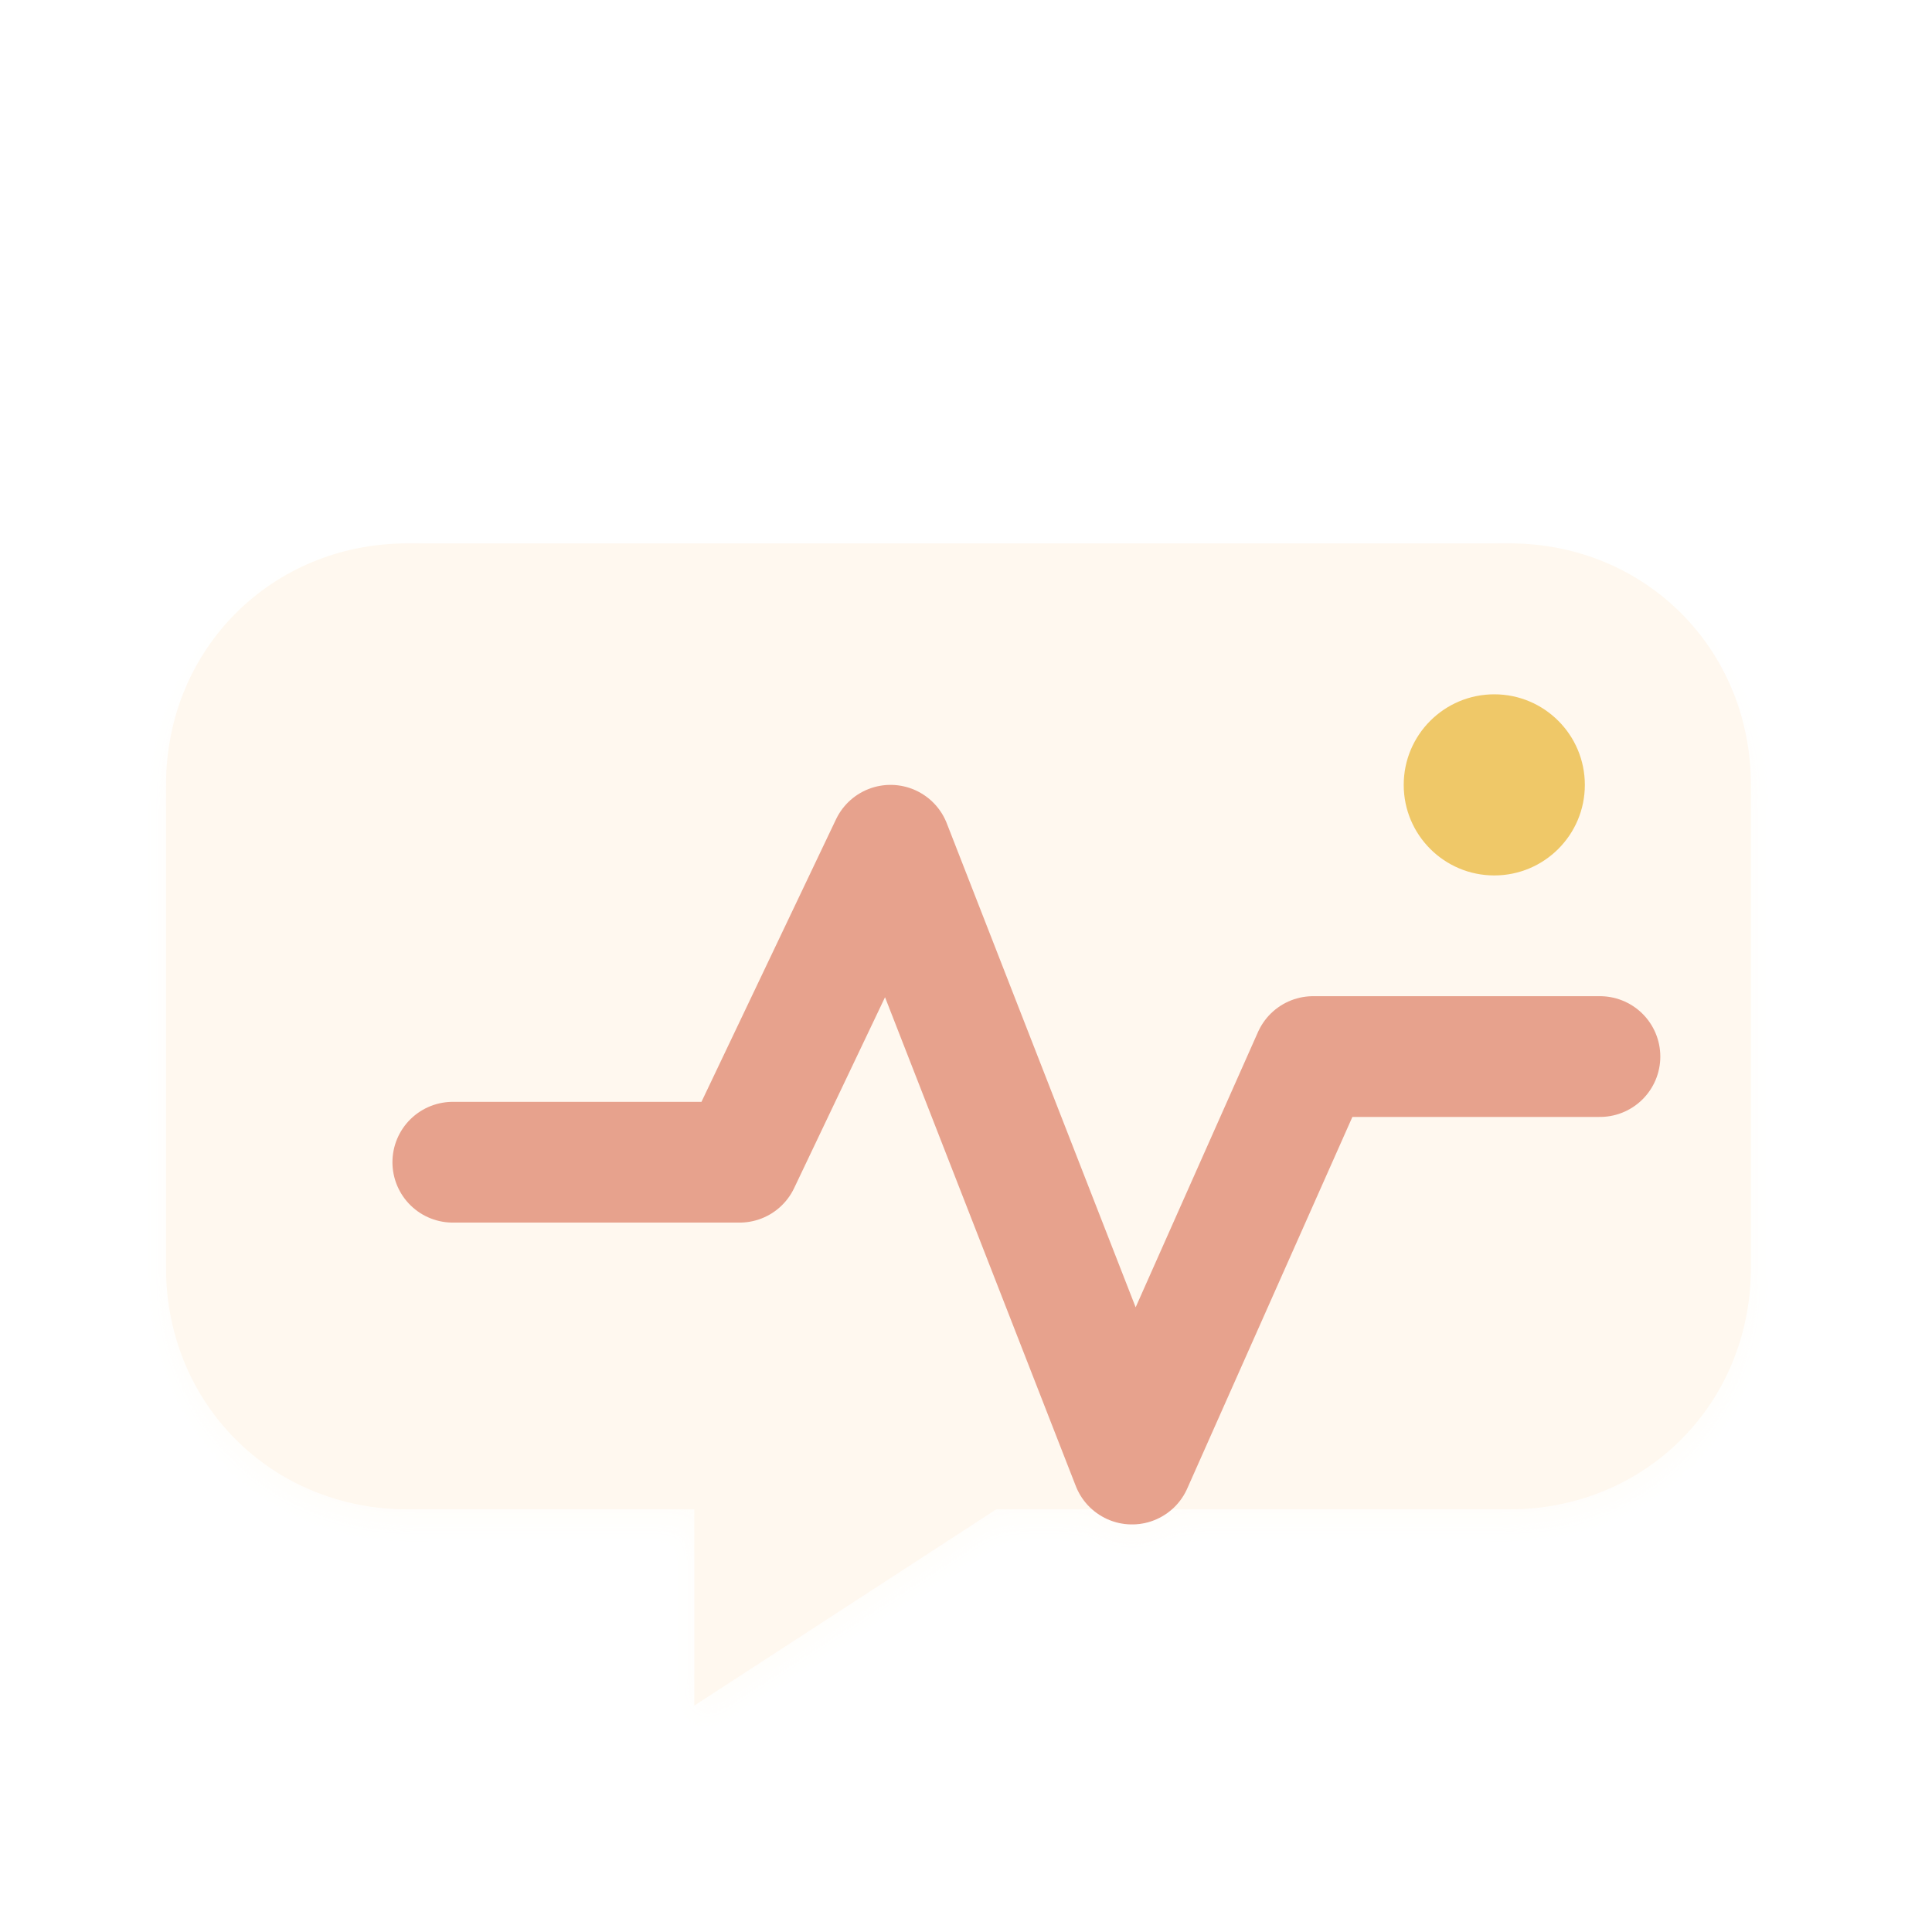
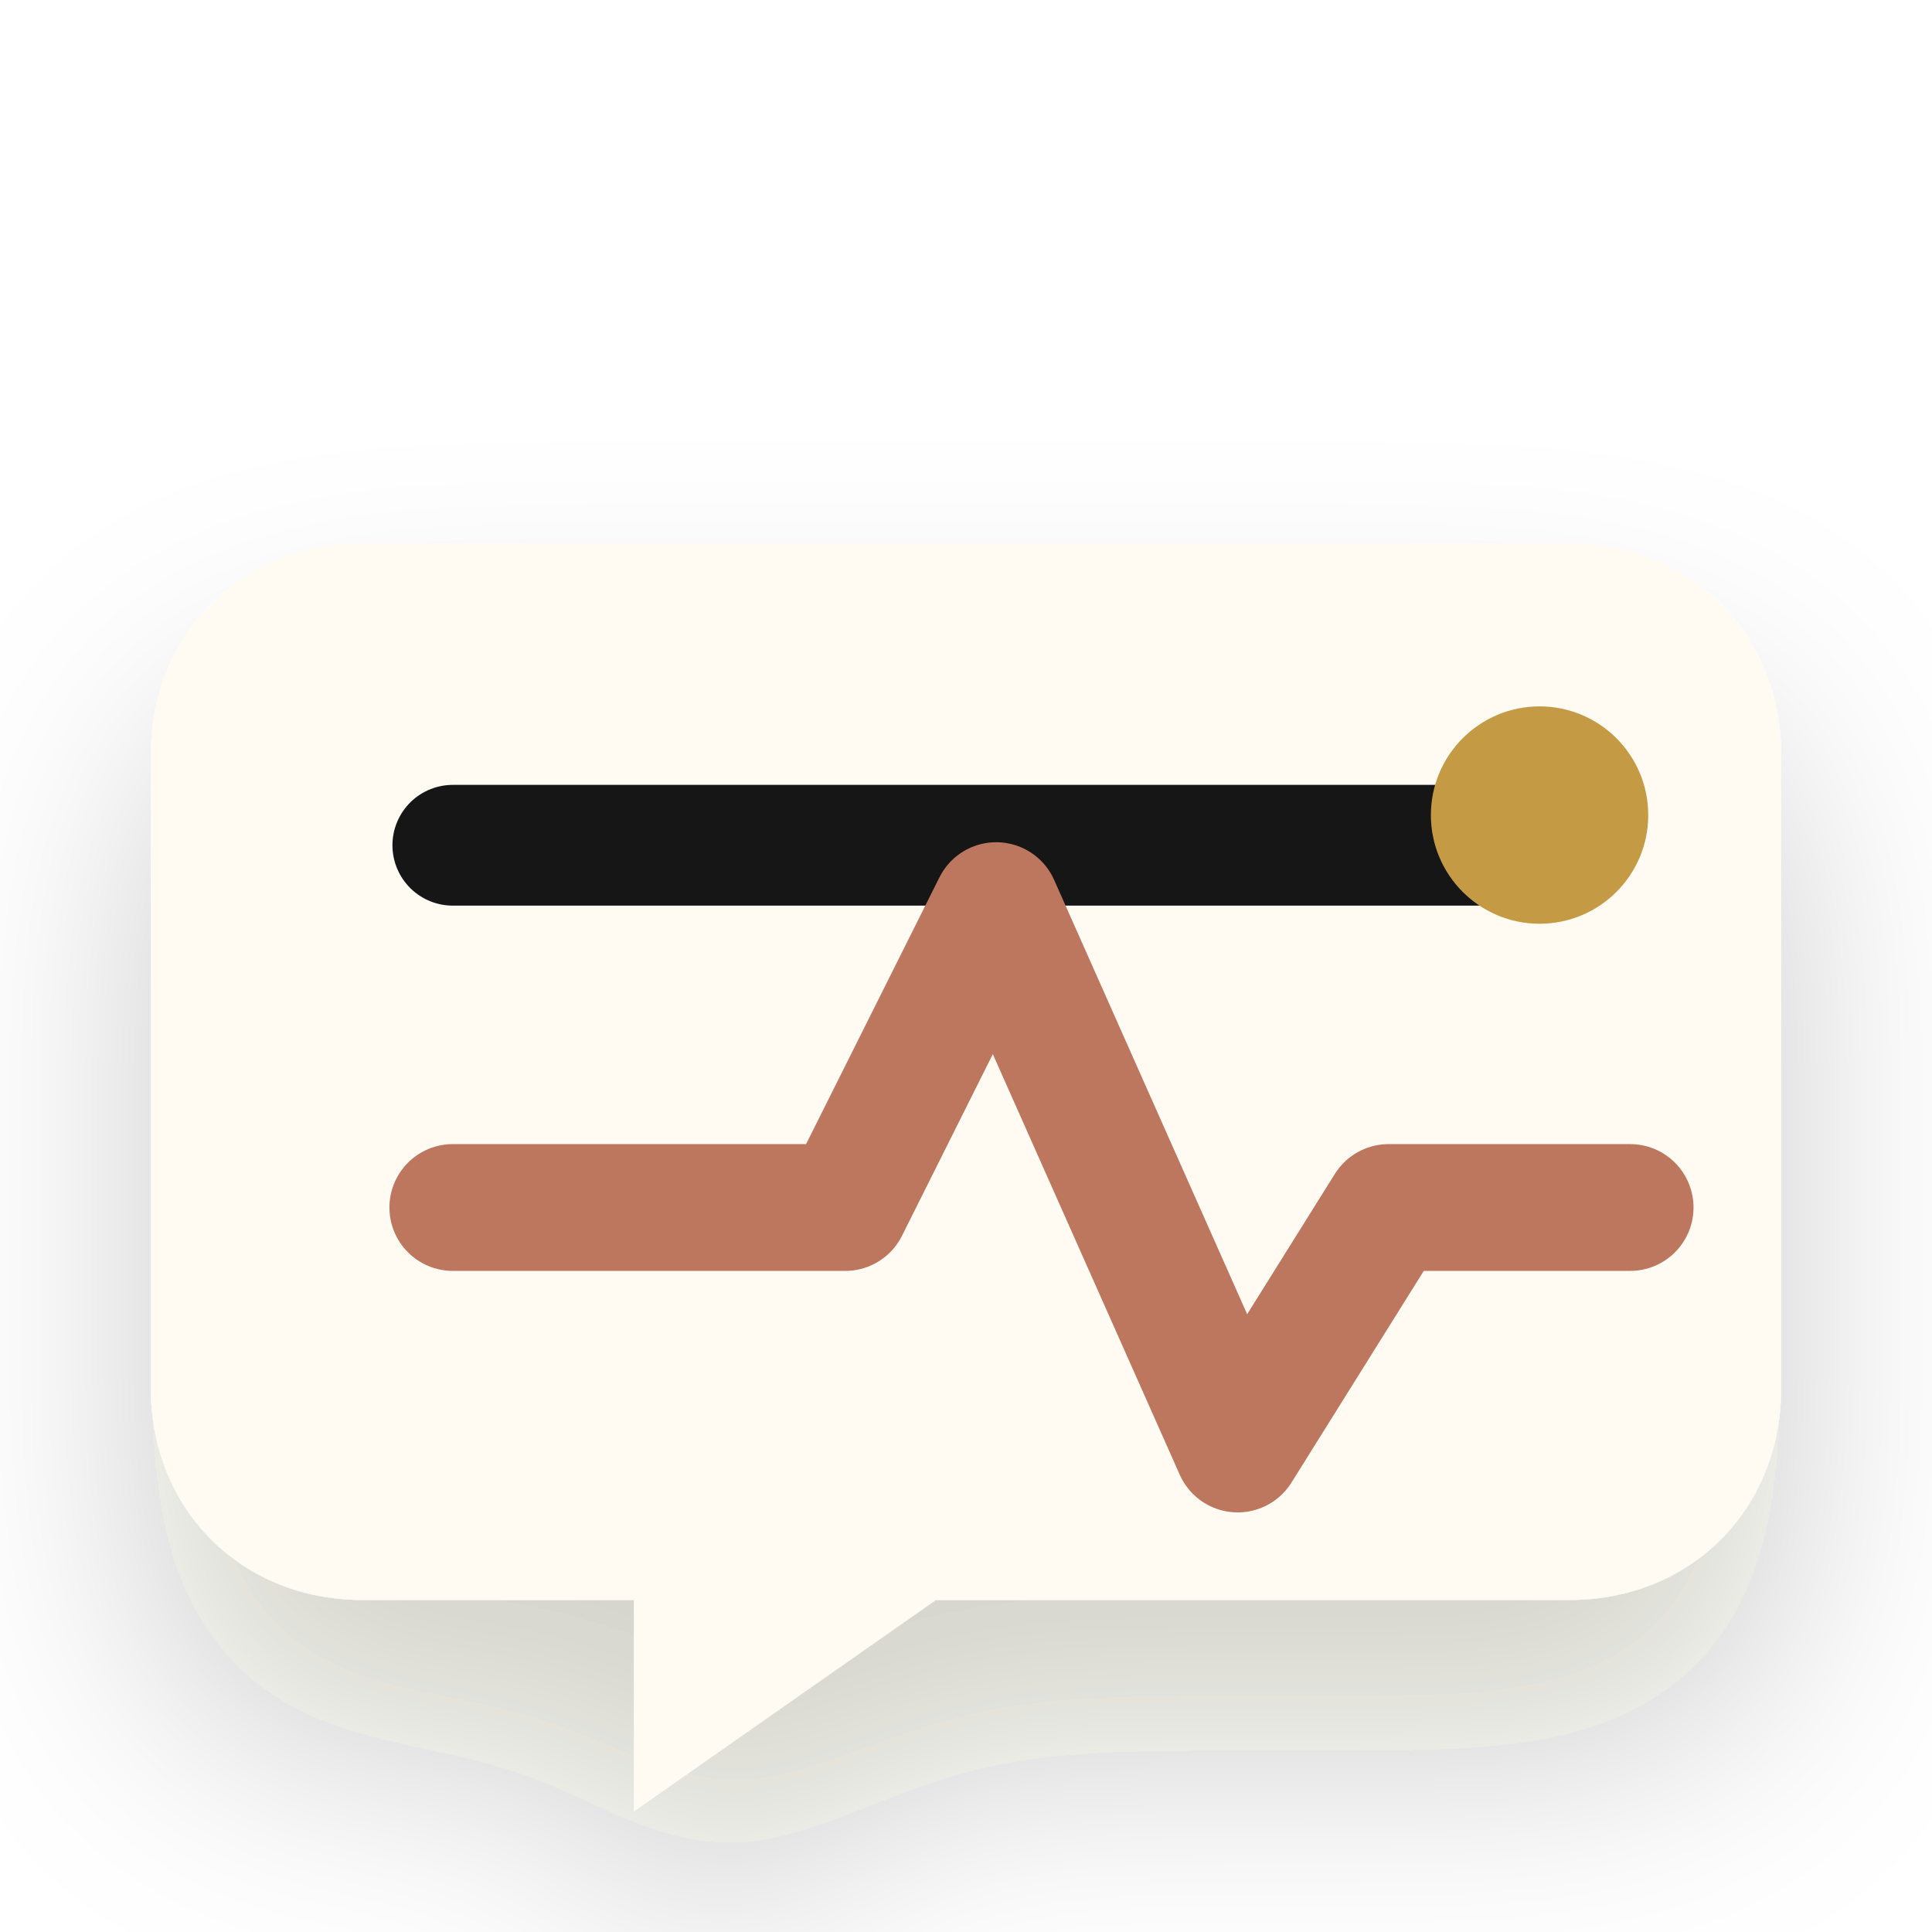
- <svg xmlns="http://www.w3.org/2000/svg" viewBox="0 0 128 128" role="img" aria-label="Nerve icon">
+ <svg xmlns="http://www.w3.org/2000/svg" viewBox="0 0 64 64" role="img" aria-label="Nerve icon">
  <defs>
-     <filter id="d" x="-35%" y="-35%" width="170%" height="170%">
-       <feDropShadow dx="0" dy="10" stdDeviation="6" flood-color="#2b211d" flood-opacity=".18" />
-       <feDropShadow dx="0" dy="1" stdDeviation="1" flood-color="#fffaf4" flood-opacity=".48" />
+     <filter id="shadow" x="-30%" y="-30%" width="160%" height="170%" color-interpolation-filters="sRGB">
+       <feDropShadow dx="0" dy="5" stdDeviation="4" flood-color="#2b241d" flood-opacity="0.20" />
    </filter>
-     <linearGradient id="cream" x1="18" y1="18" x2="108" y2="114">
-       <stop stop-color="#fff8ef" />
-       <stop offset="1" stop-color="#e4d7c6" />
-     </linearGradient>
-     <linearGradient id="ink" x1="18" y1="14" x2="108" y2="116">
-       <stop stop-color="#34333b" />
-       <stop offset="1" stop-color="#090b11" />
-     </linearGradient>
-     <linearGradient id="clay" x1="18" y1="18" x2="108" y2="114">
-       <stop stop-color="#e7a28d" />
-       <stop offset=".55" stop-color="#bd7059" />
-       <stop offset="1" stop-color="#76473a" />
-     </linearGradient>
-     <linearGradient id="gold" x1="20" y1="16" x2="108" y2="112">
-       <stop stop-color="#efc868" />
-       <stop offset=".58" stop-color="#bd8337" />
-       <stop offset="1" stop-color="#6d4522" />
-     </linearGradient>
  </defs>
-   <g filter="url(#d)">
-     <path d="M27 36h73c9 0 16 7 16 16v32c0 9-7 16-16 16H66l-20 13v-13H27c-9 0-16-7-16-16V52c0-9 7-16 16-16z" fill="url(#cream)" />
-     <path d="M28 53h73" stroke="url(#ink)" stroke-width="7" stroke-linecap="round" opacity=".82" />
-     <path d="M30 77h19l10-21 16 41 12-27h19" fill="none" stroke="url(#clay)" stroke-width="8" stroke-linecap="round" stroke-linejoin="round" />
-     <circle cx="99" cy="52" r="6" fill="url(#gold)" />
+   <g filter="url(#shadow)">
+     <path d="M12 18h40c4 0 7 3 7 7v21c0 4-3 7-7 7H31l-10 7v-7h-9c-4 0-7-3-7-7V25c0-4 3-7 7-7z" fill="#fffaf2" />
+     <path d="M15 28h35" stroke="#181716" stroke-width="4" stroke-linecap="round" />
+     <path d="M15 40h13l5-10 8 18 5-8h8" fill="none" stroke="#bd775f" stroke-width="4.2" stroke-linecap="round" stroke-linejoin="round" />
+     <circle cx="51" cy="27" r="3.6" fill="#c49a45" />
  </g>
</svg>
